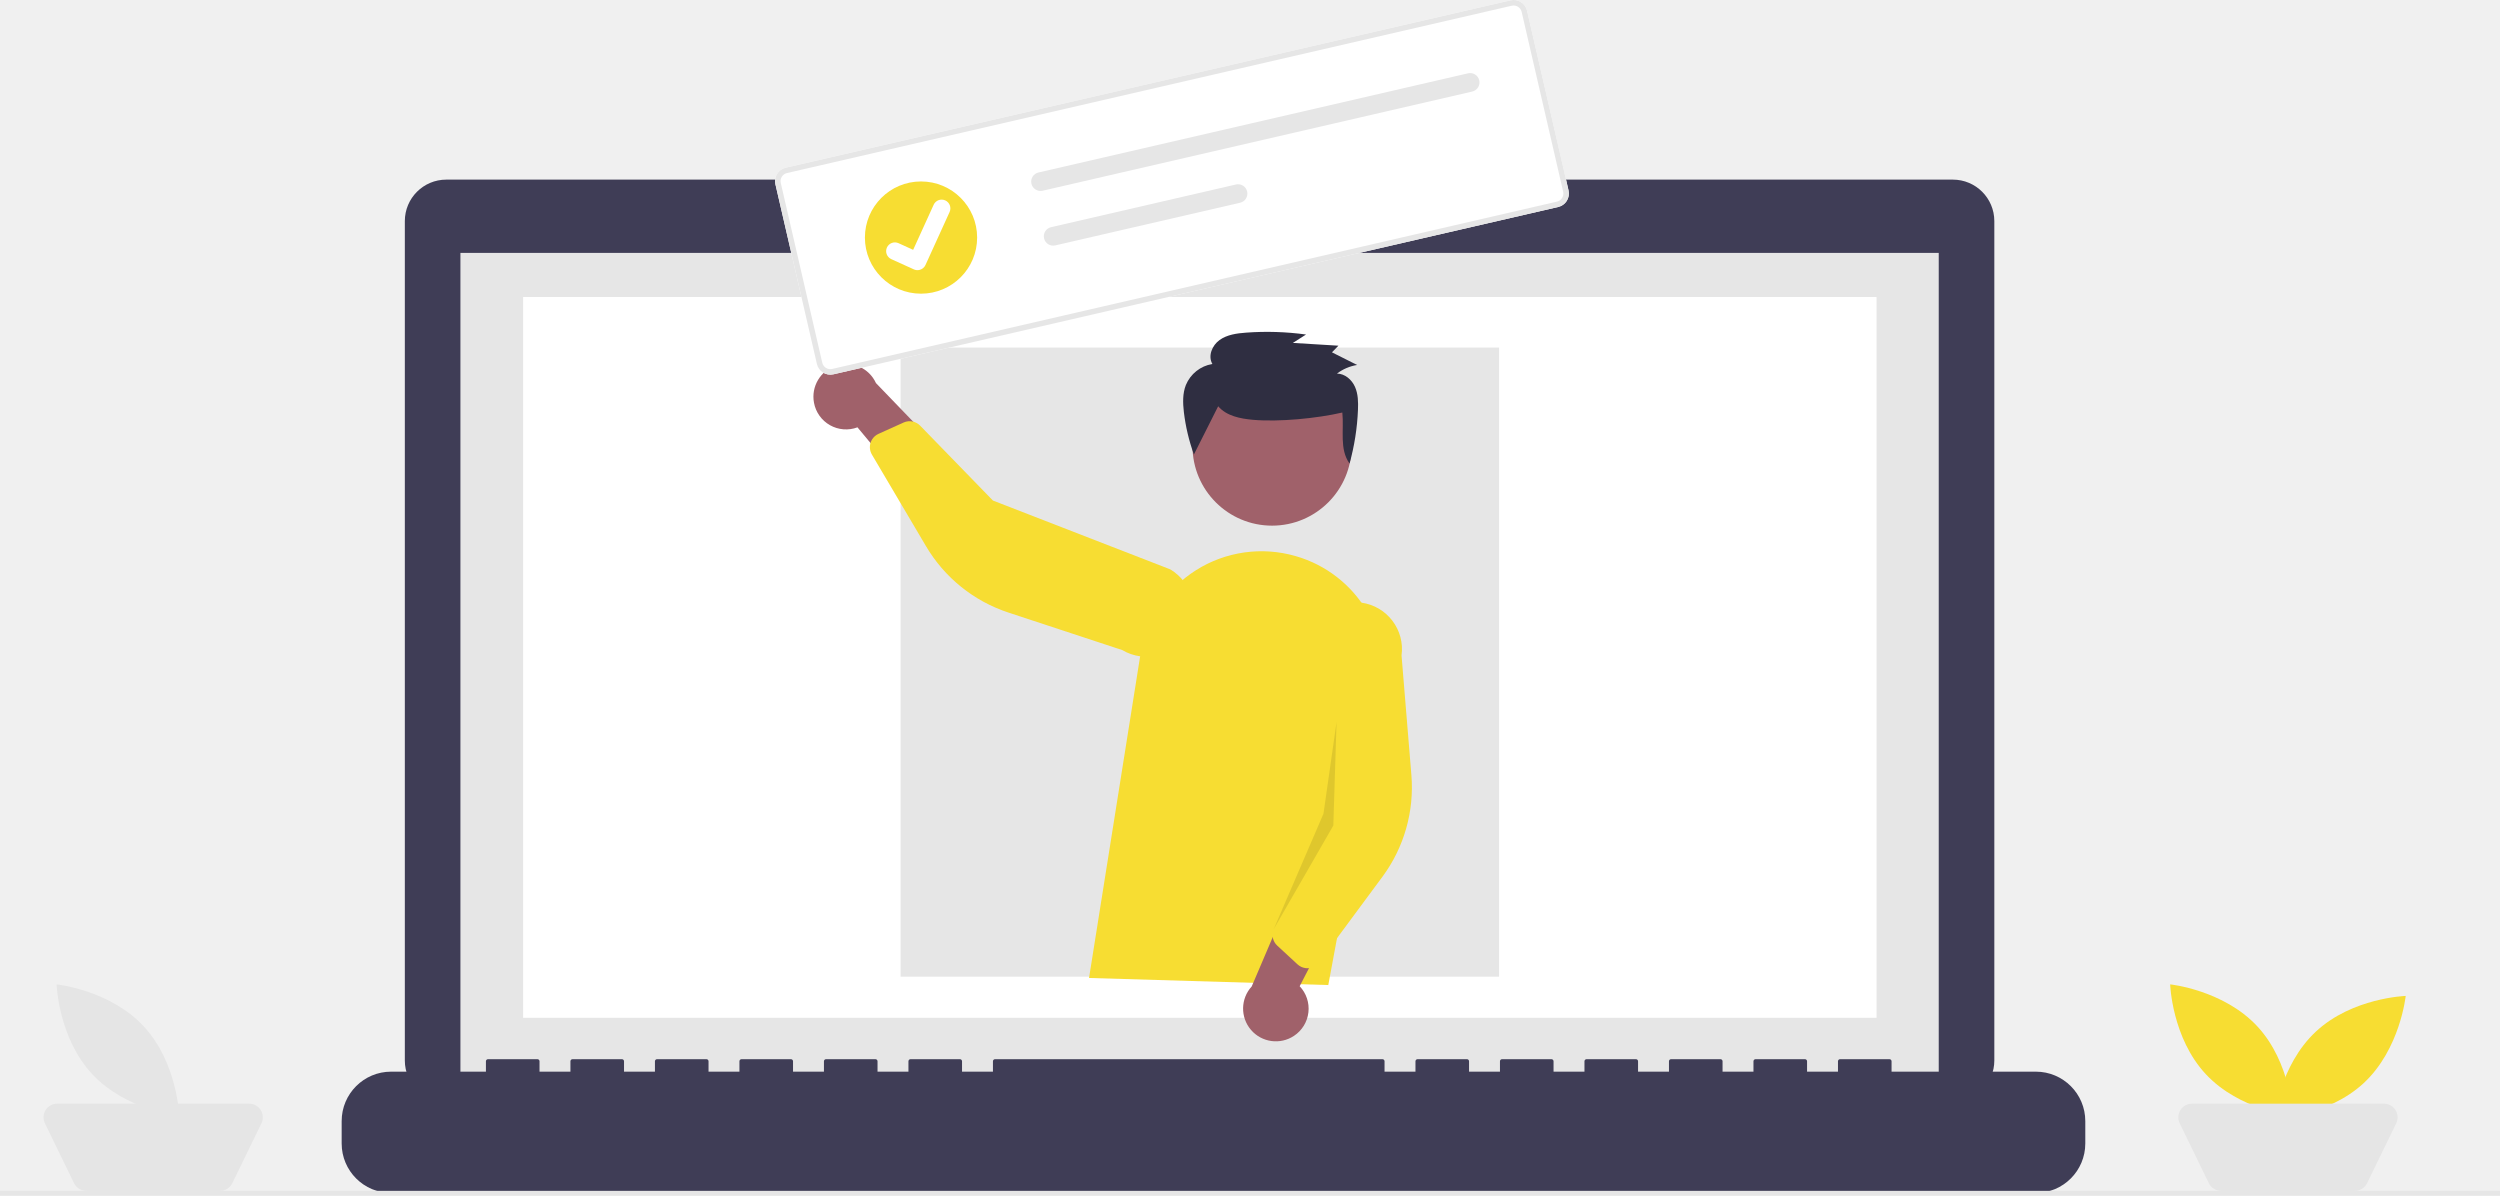
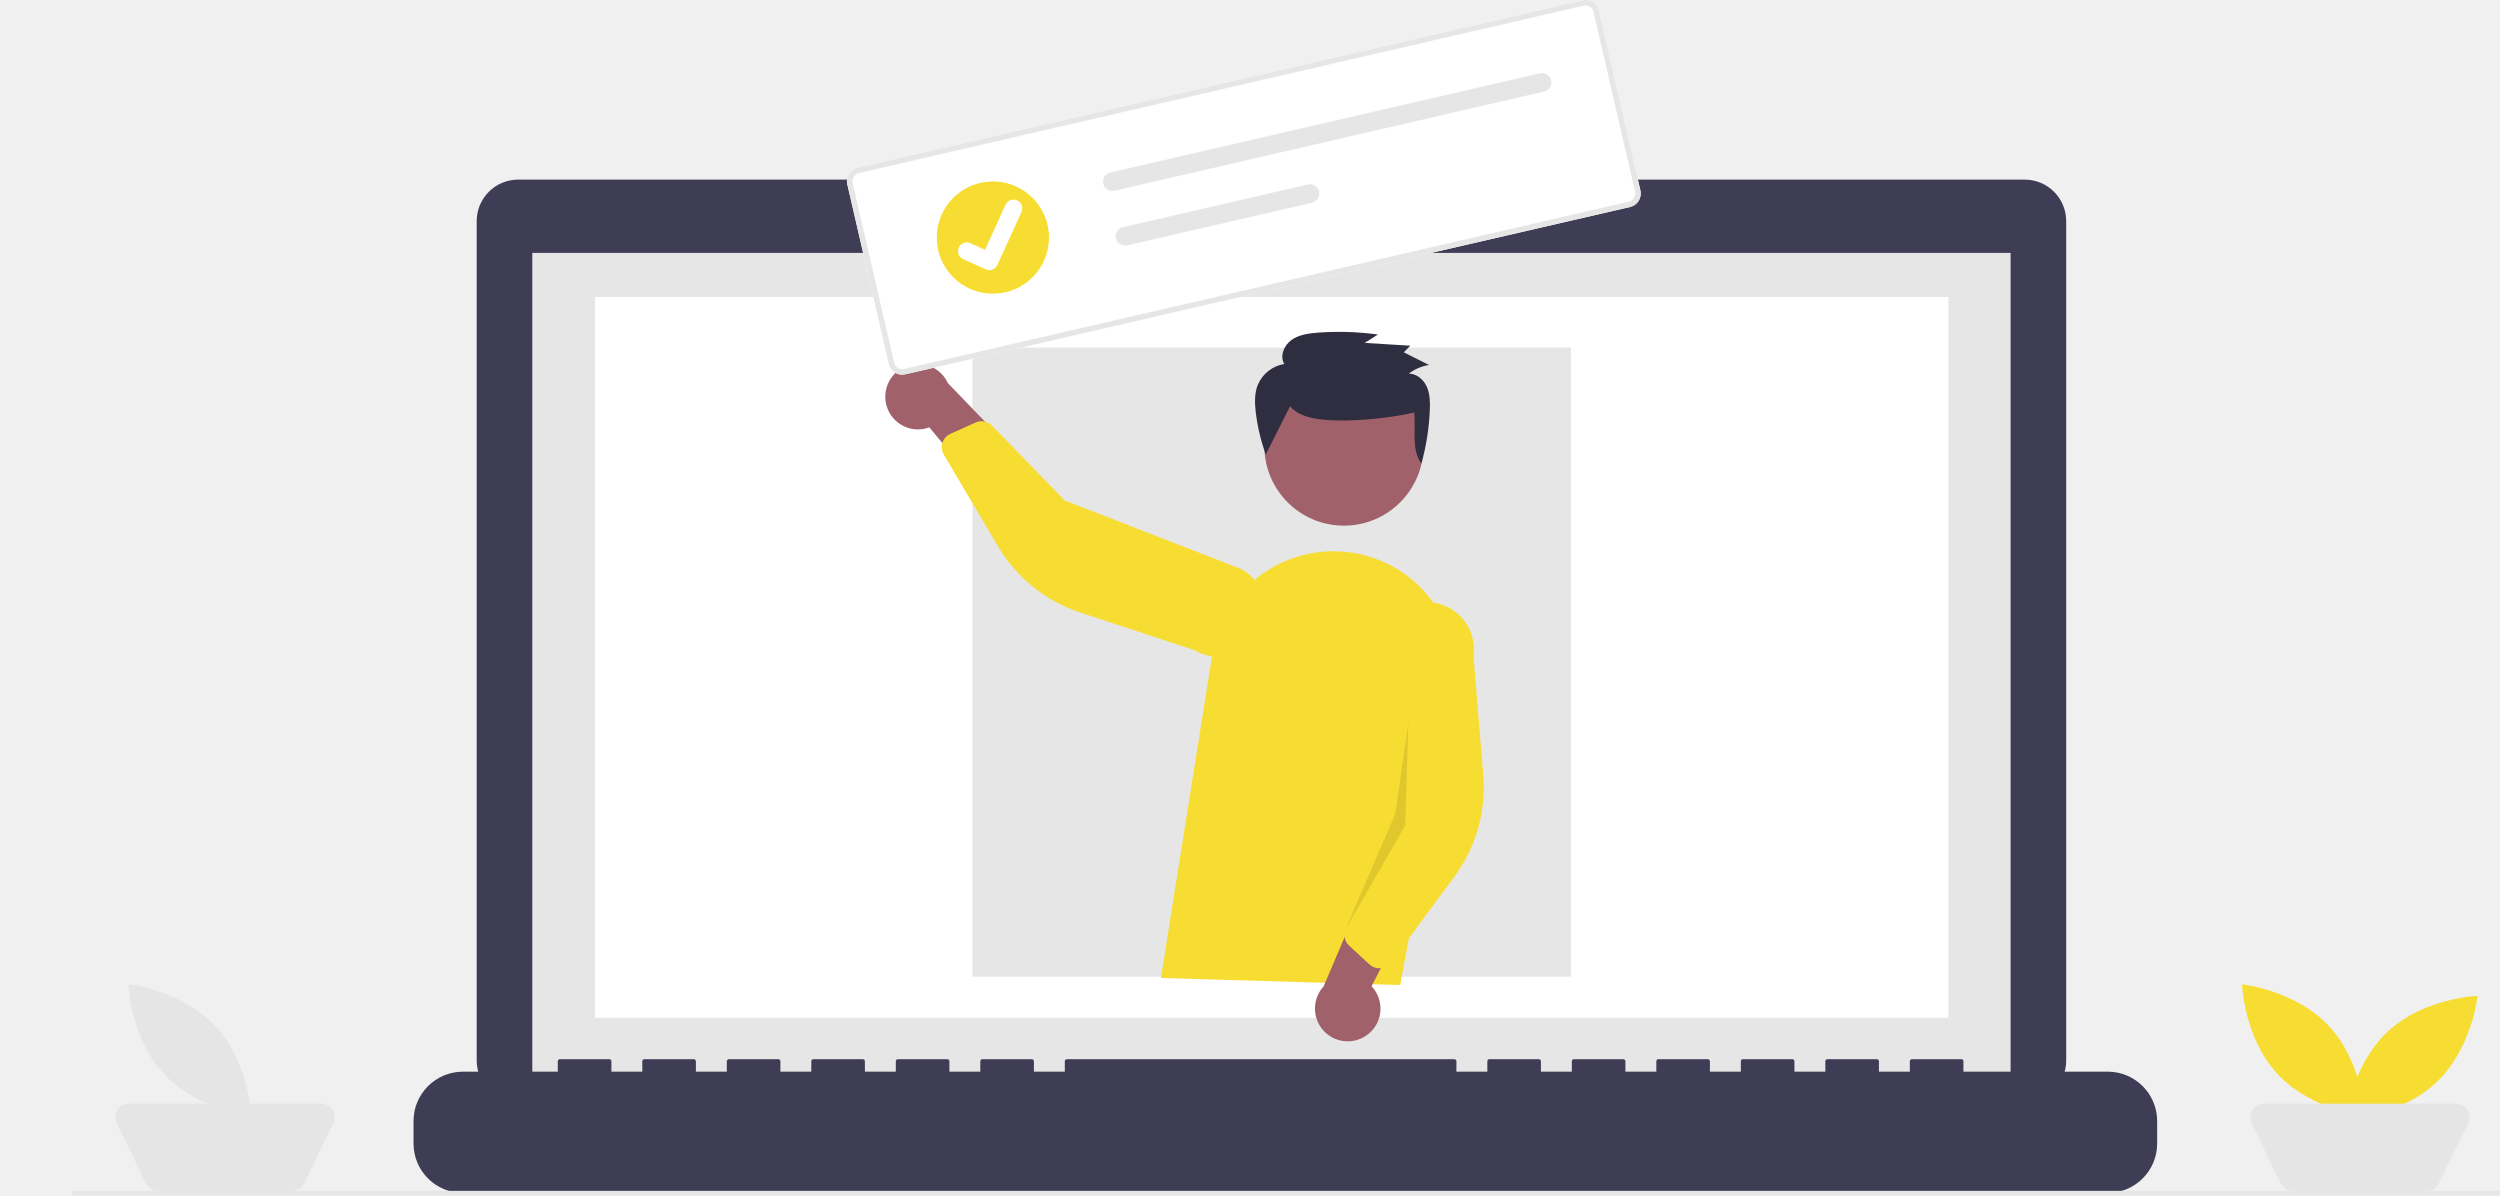
- <svg xmlns="http://www.w3.org/2000/svg" data-name="Layer 1" width="1061" height="507.397" viewBox="0 0 1061 507.397">
+ <svg xmlns="http://www.w3.org/2000/svg" data-name="Layer 1" width="1061" height="507.397" viewBox="0 0 1000 507.397">
  <path id="f8c762bc-b7e7-4c8e-b73e-f411c620c2bd-775" data-name="Path 765" d="M898.293,272.533H638.123v-5.362H520.152v5.362H258.91a17.6,17.6,0,0,0-17.6,17.6h0v356.25a17.6,17.6,0,0,0,17.6,17.6H898.293a17.6,17.6,0,0,0,17.6-17.6v-356.252A17.6,17.6,0,0,0,898.293,272.533Z" transform="translate(-69.5 -196.3014)" fill="#3f3d56" />
  <rect id="febd0196-f53d-4e2b-8506-d3dc9ab4b723" data-name="Rectangle 125" x="195.406" y="107.332" width="627.391" height="353.913" fill="#e6e6e6" />
  <rect id="a687e43e-dc25-402c-aff7-aaf80cd82cec" data-name="Rectangle 130" x="222.013" y="126.048" width="574.391" height="305.913" fill="#fff" />
  <circle id="fb392c0f-c18b-4dca-9f8d-a13ba02e8cd8" data-name="Ellipse 120" cx="508.565" cy="91.246" r="6.435" fill="#f7dd32" />
  <path id="a3b325e1-b438-4eea-a78d-99975bd1014d-776" data-name="Path 766" d="M933.507,651.112H872.278v-4.412a.875.875,0,0,0-.875-.875H850.41a.875.875,0,0,0-.875.875h0v4.412h-13.12v-4.412a.875.875,0,0,0-.875-.875H814.547a.875.875,0,0,0-.875.875h0v4.412h-13.12v-4.412a.875.875,0,0,0-.875-.875H778.684a.875.875,0,0,0-.875.875h0v4.412h-13.12v-4.412a.875.875,0,0,0-.875-.875H742.822a.875.875,0,0,0-.875.875h0v4.412H728.826v-4.412a.875.875,0,0,0-.875-.875H706.959a.875.875,0,0,0-.875.875h0v4.412H692.963v-4.412a.875.875,0,0,0-.875-.875H671.1a.875.875,0,0,0-.875.875h0v4.412H657.1v-4.412a.875.875,0,0,0-.875-.875H491.781a.875.875,0,0,0-.875.875h0v4.412h-13.12v-4.412a.875.875,0,0,0-.875-.875H455.918a.875.875,0,0,0-.875.875h0v4.412h-13.12v-4.412a.875.875,0,0,0-.875-.875H420.056a.875.875,0,0,0-.875.875h0v4.412H406.06v-4.412a.875.875,0,0,0-.875-.875H384.193a.875.875,0,0,0-.875.875h0v4.412H370.2v-4.412a.875.875,0,0,0-.875-.875H348.33a.875.875,0,0,0-.875.875h0v4.412h-13.12v-4.412a.875.875,0,0,0-.875-.875H312.467a.875.875,0,0,0-.875.875h0v4.412h-13.12v-4.412a.875.875,0,0,0-.875-.875H276.6a.875.875,0,0,0-.875.875h0v4.412H235.493a20.993,20.993,0,0,0-20.993,20.993v9.492a20.993,20.993,0,0,0,20.993,20.993H933.507a20.993,20.993,0,0,0,20.993-20.992v-9.492a20.993,20.993,0,0,0-20.993-20.993Z" transform="translate(-69.5 -196.3014)" fill="#3f3d56" />
  <rect id="e8772b6c-5a9b-4fa1-81c9-662ac65893c6" data-name="Rectangle 126" x="382.209" y="147.504" width="254" height="267" fill="#e6e6e6" />
  <rect id="a87049f2-d9c9-408d-98dd-ac42069ee321" data-name="Rectangle 128" y="505.397" width="1061" height="2" fill="#e6e6e6" />
  <path id="b307d008-1640-4a06-af2e-4466e39d32c3-777" data-name="Path 776" d="M1027.457,631.834c14.376,15.426,15.119,38.1,15.119,38.1s-22.565-2.338-36.941-17.764-15.119-38.1-15.119-38.1S1013.081,616.408,1027.457,631.834Z" transform="translate(-69.5 -196.3014)" fill="#f7dd32" />
  <path id="e6bb151c-e5ac-48bf-b05a-35e8b71544cc-778" data-name="Path 777" d="M1072.714,655.913c-15.426,14.376-38.1,15.119-38.1,15.119s2.338-22.565,17.764-36.941,38.1-15.119,38.1-15.119S1088.141,641.537,1072.714,655.913Z" transform="translate(-69.5 -196.3014)" fill="#f7dd32" />
  <path id="e2659c84-c871-46e0-a841-faed920e56d0-779" data-name="Path 778" d="M1068.88,701.698h-56.739a5.8,5.8,0,0,1-5.219-3.265l-12.353-25.393a5.8,5.8,0,0,1,5.219-8.342h81.446a5.8,5.8,0,0,1,5.219,8.342l-12.353,25.394a5.8,5.8,0,0,1-5.219,3.265Z" transform="translate(-69.5 -196.3014)" fill="#e5e5e5" />
  <path id="b4ca1fea-0850-4eee-815e-097d11075e0d-780" data-name="Path 779" d="M130.457,631.834c14.376,15.426,15.119,38.1,15.119,38.1s-22.565-2.338-36.941-17.764-15.119-38.1-15.119-38.1S116.081,616.408,130.457,631.834Z" transform="translate(-69.5 -196.3014)" fill="#e5e5e5" />
  <path id="f6595469-42b3-4592-aaf8-acdcc6d1b7a1-781" data-name="Path 780" d="M162.88,701.698H106.141a5.8,5.8,0,0,1-5.219-3.265l-12.353-25.393a5.8,5.8,0,0,1,5.219-8.342h81.446a5.8,5.8,0,0,1,5.219,8.342L168.1,698.434a5.8,5.8,0,0,1-5.219,3.265Z" transform="translate(-69.5 -196.3014)" fill="#e5e5e5" />
  <circle id="b9fa2d1d-eaff-4f39-9574-6fdb852a47dd" data-name="Ellipse 127" cx="539.856" cy="189.33" r="33.757" fill="#a0616a" />
  <path id="a3ede095-a03b-477f-a348-b0bb518c525f-782" data-name="Path 803" d="M531.686,611.356l21.8-137.237a52.032,52.032,0,0,1,65.979-41.781h0a51.875,51.875,0,0,1,36.561,59.46l-22.8,122.559Z" transform="translate(-69.5 -196.3014)" fill="#f7dd32" />
  <path id="a14f3686-8e71-4892-a260-94847064fbe5-783" data-name="Path 804" d="M618.676,635.911a13.821,13.821,0,0,0,2.4-21.056l22.535-43.639-25.378,2.708-17.509,41.026a13.9,13.9,0,0,0,17.951,20.962Z" transform="translate(-69.5 -196.3014)" fill="#a0616a" />
  <path id="aefe090c-eadc-4acf-b060-d0ae14889076-784" data-name="Path 805" d="M623.502,607.158a6.193,6.193,0,0,1-3.335-1.582l-8.622-7.967a6.205,6.205,0,0,1-1.5-6.946l17.232-40.845-2.445-80.705a19.924,19.924,0,1,1,39.483,5.386h0l4.18,50.733a63.737,63.737,0,0,1-12.284,43.152l-26.873,36.329a6.191,6.191,0,0,1-4.391,2.479A6.121,6.121,0,0,1,623.502,607.158Z" transform="translate(-69.5 -196.3014)" fill="#f7dd32" />
  <path id="b24d83c7-6fd4-4d89-b0e2-e143511102b2-785" data-name="Path 806" d="M414.959,367.24a13.821,13.821,0,0,0,18.453,10.421l31.4,37.766,7.4-24.426-30.952-32.119a13.9,13.9,0,0,0-26.3,8.358Z" transform="translate(-69.5 -196.3014)" fill="#a0616a" />
  <path id="a479cb15-9c48-424e-90d4-4868fd6ffd90-786" data-name="Path 807" d="M439.556,382.894a6.194,6.194,0,0,1,2.757-2.454l10.7-4.833a6.205,6.205,0,0,1,6.982,1.327l30.894,31.793,75.272,29.215a19.924,19.924,0,1,1-20.354,34.258h0l-48.347-15.932a63.737,63.737,0,0,1-34.948-28.137l-22.976-38.91a6.192,6.192,0,0,1-.571-5.01,6.126,6.126,0,0,1,.594-1.316Z" transform="translate(-69.5 -196.3014)" fill="#f7dd32" />
  <path id="fbb91ec3-afe3-4815-be57-4aca5997223d-787" data-name="Path 808" d="M636.737,502.685l-1.374,43.981-25.319,44,21.141-49.03Z" transform="translate(-69.5 -196.3014)" opacity="0.1" style="isolation:isolate" />
  <path id="b3c0f84b-28f9-45ec-afed-9c3bdf0aec76-788" data-name="Path 696" d="M586.495,368.712c3.482,4.121,9.374,5.283,14.81,5.76,11.039.968,27.091-.6,37.879-3.093.77,7.463-1.329,15.509,3.066,21.648a100.499,100.499,0,0,0,3.571-22.783c.133-3.3.081-6.724-1.262-9.758s-4.272-5.609-7.645-5.636a19.161,19.161,0,0,1,8.547-3.654l-10.68-5.367,2.743-2.816-19.336-1.183,5.6-3.558a121.439,121.439,0,0,0-25.441-.8c-3.94.29-8.06.845-11.252,3.128s-5.037,6.82-3.055,10.172a14.77,14.77,0,0,0-11.256,8.931c-1.423,3.608-1.293,7.616-.854,11.461a81.234,81.234,0,0,0,4.26,18.02" transform="translate(-69.5 -196.3014)" fill="#2f2e41" />
  <path id="a138b9cb-cdfc-4f68-9e32-04b91bb430b4-789" data-name="Path 138" d="M730.805,284.145,423.207,355.16a5.853,5.853,0,0,1-7.011-4.381L398.58,274.477a5.853,5.853,0,0,1,4.381-7.011l307.598-71.015a5.853,5.853,0,0,1,7.011,4.381l17.616,76.302A5.853,5.853,0,0,1,730.805,284.145Z" transform="translate(-69.5 -196.3014)" fill="#fff" />
  <path id="ae469d8c-20b4-445b-a76f-3c35ff3d2f47-790" data-name="Path 138" d="M730.805,284.145,423.207,355.16a5.853,5.853,0,0,1-7.011-4.381L398.58,274.477a5.853,5.853,0,0,1,4.381-7.011l307.598-71.015a5.853,5.853,0,0,1,7.011,4.381l17.616,76.302A5.853,5.853,0,0,1,730.805,284.145ZM403.487,269.745a3.512,3.512,0,0,0-2.629,4.207l17.616,76.302a3.511,3.511,0,0,0,4.207,2.629L730.279,281.868a3.511,3.511,0,0,0,2.629-4.207l-17.616-76.303a3.511,3.511,0,0,0-4.207-2.629Z" transform="translate(-69.5 -196.3014)" fill="#e6e6e6" />
  <path id="b1e356c5-36d3-4e1f-8361-52645d018384-791" data-name="Path 139" d="M510.221,269.509a3.969,3.969,0,1,0,1.772,7.738l.013-.003,182.312-42.09a3.969,3.969,0,0,0-1.786-7.735Z" transform="translate(-69.5 -196.3014)" fill="#e6e6e6" />
  <path id="f47b3ab2-4a63-40b6-b578-ee0e1882dc1b-792" data-name="Path 140" d="M515.578,292.713a3.969,3.969,0,1,0,1.772,7.738l.013-.003,78.449-18.111a3.969,3.969,0,0,0-1.772-7.738l-.013.003Z" transform="translate(-69.5 -196.3014)" fill="#e6e6e6" />
  <g id="ebccd953-b296-4a3a-b6cb-ab9b47d83c6a" data-name="Group 45">
    <circle id="f502afc0-c552-46f8-b839-9472032a2f9d" data-name="Ellipse 18" cx="390.881" cy="100.823" r="23.814" fill="#f7dd32" />
    <path id="e70683fc-6315-4eed-926a-207d48de8bbe-793" data-name="Path 395" d="M459.711,310.862a3.689,3.689,0,0,1-2.328-.22l-.046-.02-9.582-4.35a3.716,3.716,0,1,1,3.077-6.766l6.209,2.827,8.711-19.14a3.713,3.713,0,0,1,4.917-1.841h0l-.052.125.055-.126a3.717,3.717,0,0,1,1.84,4.918l-10.245,22.516a3.715,3.715,0,0,1-2.553,2.075Z" transform="translate(-69.5 -196.3014)" fill="#fff" />
  </g>
</svg>
